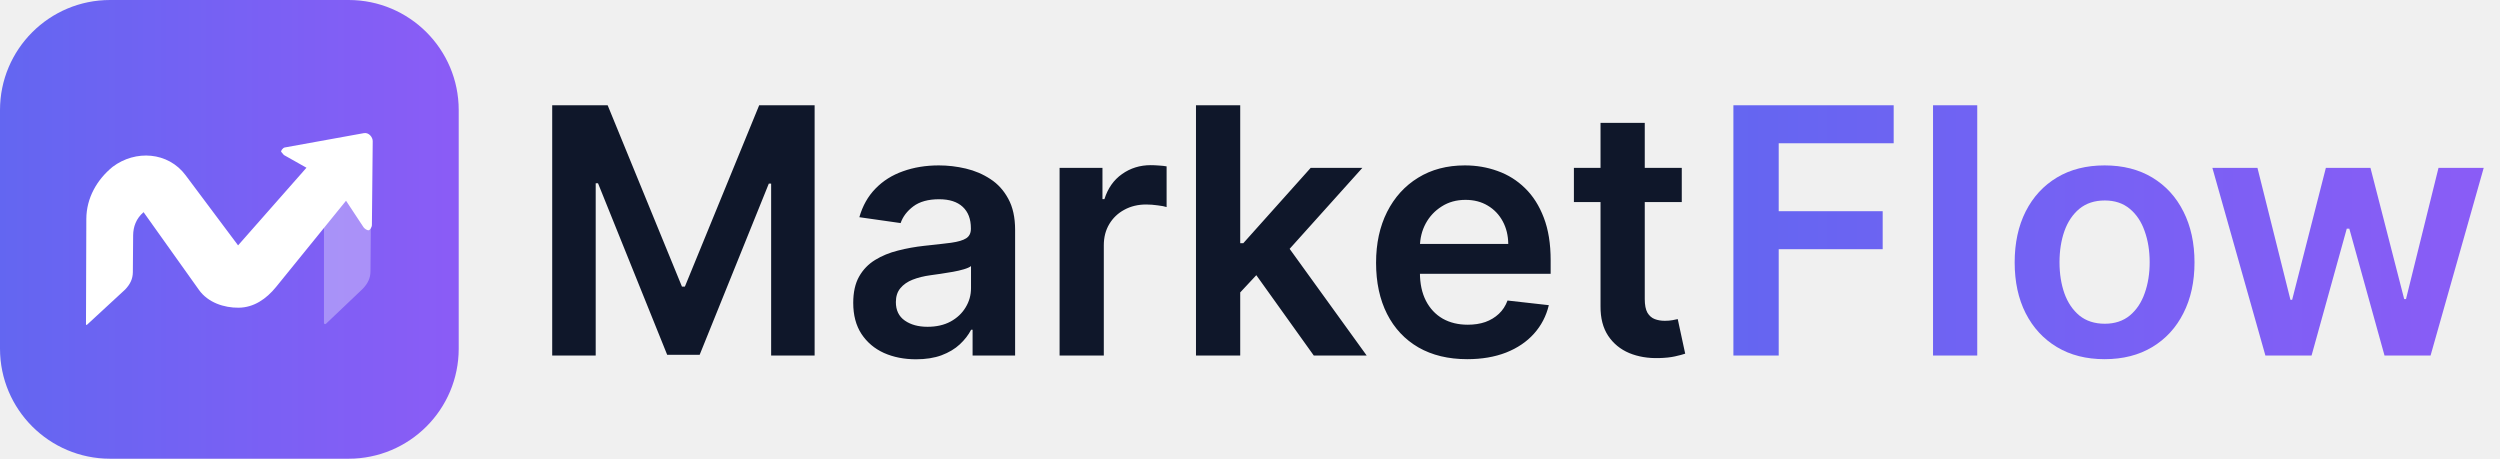
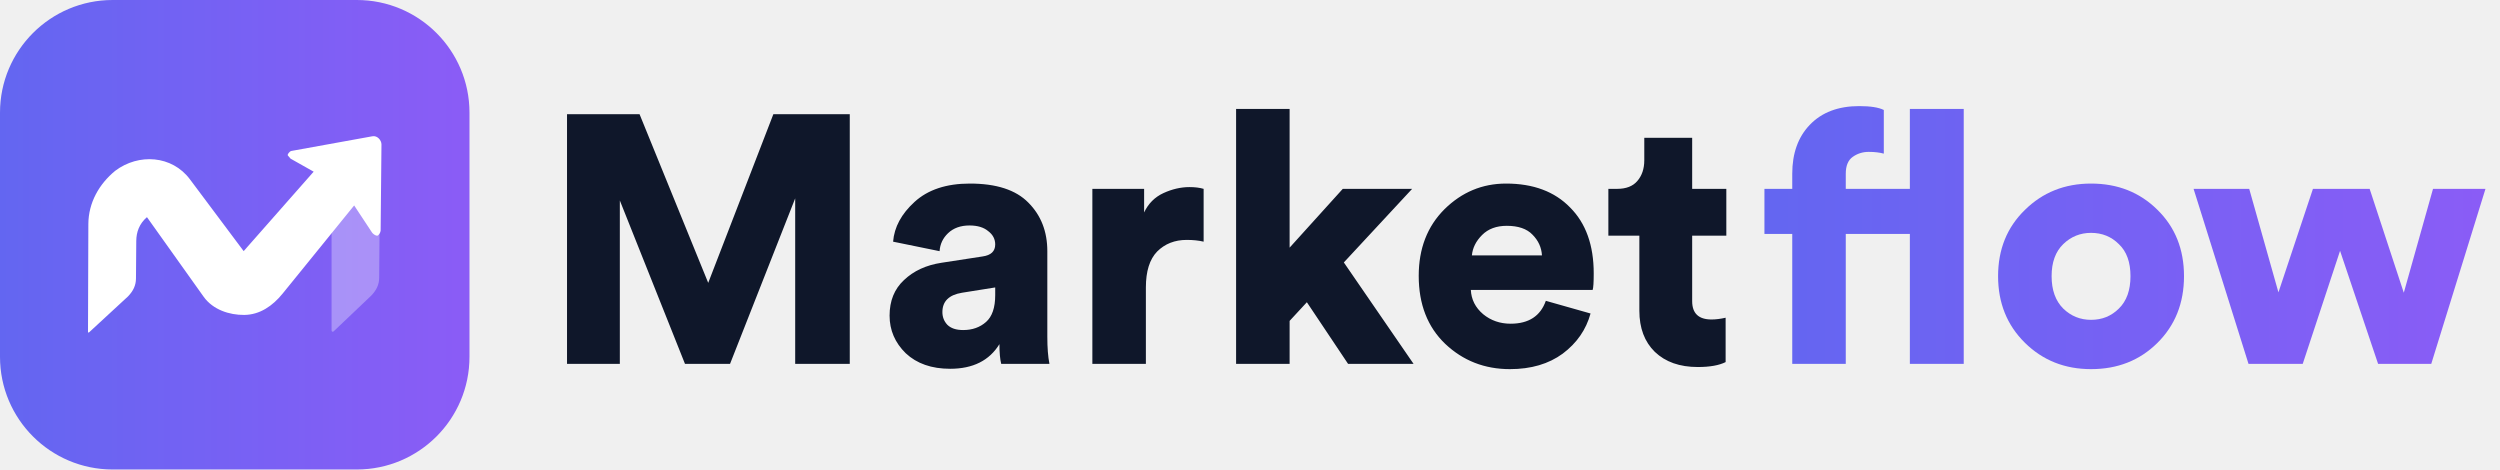
- <svg xmlns="http://www.w3.org/2000/svg" width="218" height="40" viewBox="0 0 218 40" fill="none">
+ <svg xmlns="http://www.w3.org/2000/svg" width="213" height="40" viewBox="0 0 213 40" fill="none">
  <rect width="40" height="40" rx="9.6" fill="url(#paint0_linear_6512_8386)" />
  <path opacity="0.32" d="M31.628 25.187L31.629 25.187L31.628 25.188C31.628 25.188 31.628 25.187 31.628 25.187L28.422 28.236C28.357 28.298 28.25 28.252 28.25 28.163V19.025C28.257 17.204 29.165 15.616 30.523 14.497C30.535 14.487 30.55 14.48 30.565 14.477C31.803 14.188 31.862 14.682 32.3 15.838C32.304 15.849 32.306 15.861 32.306 15.873C32.332 18.127 32.337 19.715 32.332 20.46L32.306 23.663C32.302 24.255 32.074 24.721 31.628 25.187Z" fill="white" />
  <path d="M10.907 25.253L7.584 28.321C7.551 28.351 7.498 28.328 7.498 28.283L7.528 19.092C7.535 17.263 8.452 15.669 9.82 14.549C11.811 13.05 14.653 13.234 16.18 15.275L20.76 21.396L26.724 14.626L24.756 13.517L24.526 13.249C24.455 13.167 24.676 12.887 24.824 12.861L31.736 11.609C32.156 11.533 32.504 11.959 32.501 12.307L32.43 19.641C32.429 19.798 32.264 20.073 32.136 20.082C32.009 20.091 31.776 19.931 31.701 19.817L30.174 17.504L24.075 25.02C23.221 26.072 22.131 26.819 20.809 26.832C19.541 26.844 18.138 26.388 17.349 25.28L12.52 18.501C11.865 19.062 11.616 19.779 11.61 20.526L11.585 23.73C11.58 24.322 11.352 24.788 10.906 25.254L10.907 25.253Z" fill="white" />
-   <path d="M48.152 9.182H52.989L59.466 24.991H59.722L66.199 9.182H71.035V31H67.243V16.011H67.04L61.011 30.936H58.177L52.147 15.979H51.945V31H48.152V9.182ZM79.878 31.33C78.841 31.33 77.907 31.146 77.076 30.776C76.252 30.4 75.599 29.846 75.116 29.114C74.64 28.383 74.402 27.481 74.402 26.408C74.402 25.485 74.572 24.722 74.913 24.118C75.254 23.514 75.719 23.031 76.309 22.669C76.898 22.307 77.562 22.033 78.301 21.849C79.047 21.657 79.817 21.518 80.613 21.433C81.572 21.334 82.349 21.245 82.946 21.167C83.543 21.082 83.976 20.954 84.246 20.783C84.523 20.606 84.661 20.332 84.661 19.963V19.899C84.661 19.097 84.423 18.475 83.947 18.035C83.472 17.595 82.786 17.374 81.891 17.374C80.947 17.374 80.197 17.58 79.644 17.992C79.097 18.404 78.727 18.891 78.535 19.452L74.935 18.94C75.219 17.946 75.688 17.115 76.341 16.447C76.994 15.773 77.793 15.268 78.738 14.935C79.683 14.594 80.727 14.423 81.87 14.423C82.658 14.423 83.443 14.516 84.224 14.7C85.006 14.885 85.719 15.19 86.366 15.617C87.012 16.035 87.531 16.607 87.921 17.332C88.319 18.056 88.518 18.962 88.518 20.048V31H84.81V28.752H84.683C84.448 29.207 84.118 29.633 83.692 30.03C83.273 30.421 82.744 30.737 82.104 30.979C81.472 31.213 80.73 31.33 79.878 31.33ZM80.879 28.496C81.653 28.496 82.325 28.344 82.893 28.038C83.461 27.726 83.898 27.314 84.203 26.803C84.516 26.291 84.672 25.734 84.672 25.13V23.202C84.551 23.301 84.345 23.393 84.054 23.479C83.77 23.564 83.45 23.639 83.095 23.702C82.74 23.766 82.388 23.823 82.04 23.873C81.692 23.923 81.391 23.965 81.135 24.001C80.56 24.079 80.045 24.207 79.59 24.384C79.136 24.562 78.777 24.81 78.514 25.13C78.251 25.442 78.12 25.847 78.12 26.345C78.12 27.055 78.379 27.591 78.898 27.953C79.416 28.315 80.077 28.496 80.879 28.496ZM92.396 31V14.636H96.135V17.364H96.305C96.604 16.419 97.115 15.691 97.84 15.18C98.571 14.661 99.406 14.402 100.343 14.402C100.556 14.402 100.794 14.413 101.057 14.434C101.327 14.448 101.55 14.473 101.728 14.508V18.056C101.565 17.999 101.305 17.95 100.95 17.907C100.602 17.857 100.265 17.832 99.938 17.832C99.235 17.832 98.603 17.985 98.042 18.291C97.488 18.589 97.051 19.004 96.731 19.537C96.412 20.07 96.252 20.684 96.252 21.38V31H92.396ZM107.806 25.865L107.795 21.209H108.413L114.294 14.636H118.8L111.566 22.69H110.767L107.806 25.865ZM104.29 31V9.182H108.147V31H104.29ZM114.56 31L109.233 23.553L111.833 20.837L119.173 31H114.56ZM127.941 31.32C126.3 31.32 124.883 30.979 123.69 30.297C122.504 29.608 121.591 28.635 120.952 27.378C120.313 26.114 119.993 24.626 119.993 22.914C119.993 21.231 120.313 19.754 120.952 18.482C121.598 17.204 122.5 16.209 123.658 15.499C124.816 14.782 126.176 14.423 127.738 14.423C128.747 14.423 129.699 14.587 130.593 14.913C131.495 15.233 132.291 15.73 132.98 16.405C133.676 17.079 134.223 17.939 134.62 18.983C135.018 20.02 135.217 21.256 135.217 22.69V23.873H121.804V21.273H131.52C131.513 20.535 131.353 19.878 131.041 19.303C130.728 18.72 130.292 18.262 129.73 17.928C129.176 17.595 128.53 17.428 127.792 17.428C127.003 17.428 126.311 17.619 125.714 18.003C125.118 18.379 124.652 18.876 124.319 19.494C123.992 20.105 123.825 20.776 123.818 21.508V23.777C123.818 24.729 123.992 25.546 124.34 26.227C124.688 26.902 125.174 27.421 125.799 27.783C126.424 28.138 127.156 28.315 127.994 28.315C128.555 28.315 129.063 28.237 129.517 28.081C129.972 27.918 130.366 27.68 130.7 27.367C131.034 27.055 131.286 26.668 131.456 26.206L135.057 26.611C134.83 27.562 134.397 28.393 133.757 29.104C133.125 29.807 132.316 30.354 131.328 30.744C130.341 31.128 129.212 31.32 127.941 31.32ZM146.651 14.636V17.619H137.244V14.636H146.651ZM139.566 10.716H143.423V26.078C143.423 26.597 143.501 26.994 143.657 27.271C143.82 27.541 144.034 27.726 144.296 27.825C144.559 27.925 144.85 27.974 145.17 27.974C145.411 27.974 145.632 27.957 145.83 27.921C146.036 27.886 146.193 27.854 146.299 27.825L146.949 30.84C146.743 30.911 146.448 30.989 146.065 31.075C145.688 31.16 145.227 31.209 144.68 31.224C143.714 31.252 142.844 31.107 142.07 30.787C141.296 30.46 140.681 29.956 140.227 29.274C139.779 28.592 139.559 27.74 139.566 26.717V10.716Z" fill="#0F172A" />
-   <path d="M151.152 31V9.182H165.129V12.495H155.104V18.418H164.17V21.732H155.104V31H151.152ZM172.416 9.182V31H168.56V9.182H172.416ZM183.52 31.32C181.922 31.32 180.537 30.968 179.365 30.265C178.193 29.562 177.284 28.578 176.638 27.314C175.998 26.05 175.679 24.572 175.679 22.882C175.679 21.192 175.998 19.711 176.638 18.44C177.284 17.168 178.193 16.181 179.365 15.478C180.537 14.775 181.922 14.423 183.52 14.423C185.118 14.423 186.503 14.775 187.675 15.478C188.846 16.181 189.752 17.168 190.391 18.44C191.037 19.711 191.361 21.192 191.361 22.882C191.361 24.572 191.037 26.05 190.391 27.314C189.752 28.578 188.846 29.562 187.675 30.265C186.503 30.968 185.118 31.32 183.52 31.32ZM183.541 28.23C184.407 28.23 185.132 27.992 185.714 27.516C186.297 27.033 186.73 26.387 187.014 25.577C187.305 24.768 187.451 23.866 187.451 22.871C187.451 21.87 187.305 20.965 187.014 20.155C186.73 19.338 186.297 18.688 185.714 18.205C185.132 17.722 184.407 17.481 183.541 17.481C182.653 17.481 181.915 17.722 181.325 18.205C180.743 18.688 180.306 19.338 180.015 20.155C179.731 20.965 179.589 21.87 179.589 22.871C179.589 23.866 179.731 24.768 180.015 25.577C180.306 26.387 180.743 27.033 181.325 27.516C181.915 27.992 182.653 28.23 183.541 28.23ZM197.542 31L192.919 14.636H196.85L199.726 26.142H199.875L202.816 14.636H206.704L209.645 26.078H209.804L212.638 14.636H216.58L211.946 31H207.929L204.861 19.942H204.637L201.569 31H197.542Z" fill="url(#paint1_linear_6512_8386)" />
+   <path d="M72.4 31H67.75V16.9L62.2 31H58.36L52.81 17.08V31H48.31V9.73H54.49L60.34 24.1L65.89 9.73H72.4V31ZM75.792 26.89C75.792 25.63 76.202 24.62 77.022 23.86C77.842 23.08 78.902 22.59 80.202 22.39L83.712 21.85C84.432 21.75 84.792 21.41 84.792 20.83C84.792 20.37 84.592 19.99 84.192 19.69C83.812 19.37 83.282 19.21 82.602 19.21C81.842 19.21 81.232 19.43 80.772 19.87C80.332 20.29 80.092 20.8 80.052 21.4L76.092 20.59C76.192 19.35 76.802 18.22 77.922 17.2C79.062 16.16 80.632 15.64 82.632 15.64C84.892 15.64 86.552 16.18 87.612 17.26C88.692 18.34 89.232 19.72 89.232 21.4V28.69C89.232 29.63 89.292 30.4 89.412 31H85.302C85.202 30.6 85.152 30.04 85.152 29.32C84.292 30.72 82.892 31.42 80.952 31.42C79.372 31.42 78.112 30.98 77.172 30.1C76.252 29.2 75.792 28.13 75.792 26.89ZM82.062 28.12C82.842 28.12 83.492 27.89 84.012 27.43C84.532 26.97 84.792 26.21 84.792 25.15V24.49L81.972 24.94C80.852 25.12 80.292 25.67 80.292 26.59C80.292 27.01 80.432 27.37 80.712 27.67C81.012 27.97 81.462 28.12 82.062 28.12ZM102.549 16.09V20.59C102.129 20.49 101.649 20.44 101.109 20.44C100.089 20.44 99.249 20.77 98.589 21.43C97.949 22.09 97.629 23.11 97.629 24.49V31H93.069V16.09H97.479V18.1C97.839 17.34 98.389 16.79 99.129 16.45C99.869 16.11 100.609 15.94 101.349 15.94C101.809 15.94 102.209 15.99 102.549 16.09ZM120.315 16.09L114.495 22.36L120.435 31H114.855L111.345 25.75L109.875 27.34V31H105.315V9.28H109.875V21.1L114.405 16.09H120.315ZM125.405 21.76H131.375C131.335 21.08 131.065 20.49 130.565 19.99C130.085 19.49 129.355 19.24 128.375 19.24C127.495 19.24 126.795 19.5 126.275 20.02C125.755 20.54 125.465 21.12 125.405 21.76ZM131.705 25.63L135.515 26.71C135.135 28.09 134.345 29.23 133.145 30.13C131.945 31.01 130.445 31.45 128.645 31.45C126.485 31.45 124.645 30.73 123.125 29.29C121.625 27.85 120.875 25.92 120.875 23.5C120.875 21.18 121.605 19.29 123.065 17.83C124.545 16.37 126.295 15.64 128.315 15.64C130.635 15.64 132.455 16.32 133.775 17.68C135.115 19.02 135.785 20.89 135.785 23.29C135.785 24.05 135.755 24.52 135.695 24.7H125.315C125.355 25.52 125.705 26.21 126.365 26.77C127.025 27.31 127.805 27.58 128.705 27.58C130.245 27.58 131.245 26.93 131.705 25.63ZM144.173 11.74V16.09H147.083V20.08H144.173V25.66C144.173 26.7 144.723 27.22 145.823 27.22C146.183 27.22 146.583 27.17 147.023 27.07V30.85C146.463 31.13 145.673 31.27 144.653 31.27C143.113 31.27 141.893 30.84 140.993 29.98C140.113 29.12 139.673 27.95 139.673 26.47V20.08H137.033V16.09H137.783C138.543 16.09 139.113 15.87 139.493 15.43C139.893 14.97 140.093 14.38 140.093 13.66V11.74H144.173Z" fill="#0F172A" />
+   <path d="M160.5 13.09C160.14 12.99 159.71 12.94 159.21 12.94C158.71 12.94 158.26 13.08 157.86 13.36C157.46 13.64 157.26 14.12 157.26 14.8V16.09H162.72V9.28H167.31V31H162.72V19.93H157.26V31H152.7V19.93H150.33V16.09H152.7V14.8C152.7 13.06 153.2 11.67 154.2 10.63C155.22 9.57 156.62 9.04 158.4 9.04C159.36 9.04 160.06 9.15 160.5 9.37V13.09ZM178.157 27.25C179.097 27.25 179.887 26.93 180.527 26.29C181.187 25.65 181.517 24.73 181.517 23.53C181.517 22.33 181.187 21.42 180.527 20.8C179.887 20.16 179.097 19.84 178.157 19.84C177.237 19.84 176.447 20.16 175.787 20.8C175.127 21.44 174.797 22.35 174.797 23.53C174.797 24.71 175.127 25.63 175.787 26.29C176.447 26.93 177.237 27.25 178.157 27.25ZM178.157 15.64C180.417 15.64 182.297 16.38 183.797 17.86C185.317 19.34 186.077 21.23 186.077 23.53C186.077 25.83 185.317 27.73 183.797 29.23C182.297 30.71 180.417 31.45 178.157 31.45C175.917 31.45 174.037 30.7 172.517 29.2C170.997 27.7 170.237 25.81 170.237 23.53C170.237 21.25 170.997 19.37 172.517 17.89C174.037 16.39 175.917 15.64 178.157 15.64ZM197.063 16.09H201.893L204.803 24.94L207.293 16.09H211.763L207.143 31H202.613L199.373 21.37L196.193 31H191.573L186.893 16.09H191.633L194.123 24.91L197.063 16.09Z" fill="url(#paint1_linear_6512_8386)" />
  <defs>
    <linearGradient id="paint0_linear_6512_8386" x1="0" y1="20" x2="40" y2="20" gradientUnits="userSpaceOnUse">
      <stop stop-color="#6366F1" />
      <stop offset="1" stop-color="#8B5CF6" />
    </linearGradient>
-     <linearGradient id="paint1_linear_6512_8386" x1="149" y1="20" x2="218" y2="20" gradientUnits="userSpaceOnUse">
+     <linearGradient id="paint1_linear_6512_8386" x1="150" y1="20" x2="213" y2="20" gradientUnits="userSpaceOnUse">
      <stop stop-color="#6366F1" />
      <stop offset="1" stop-color="#8B5CF6" />
    </linearGradient>
  </defs>
</svg>
